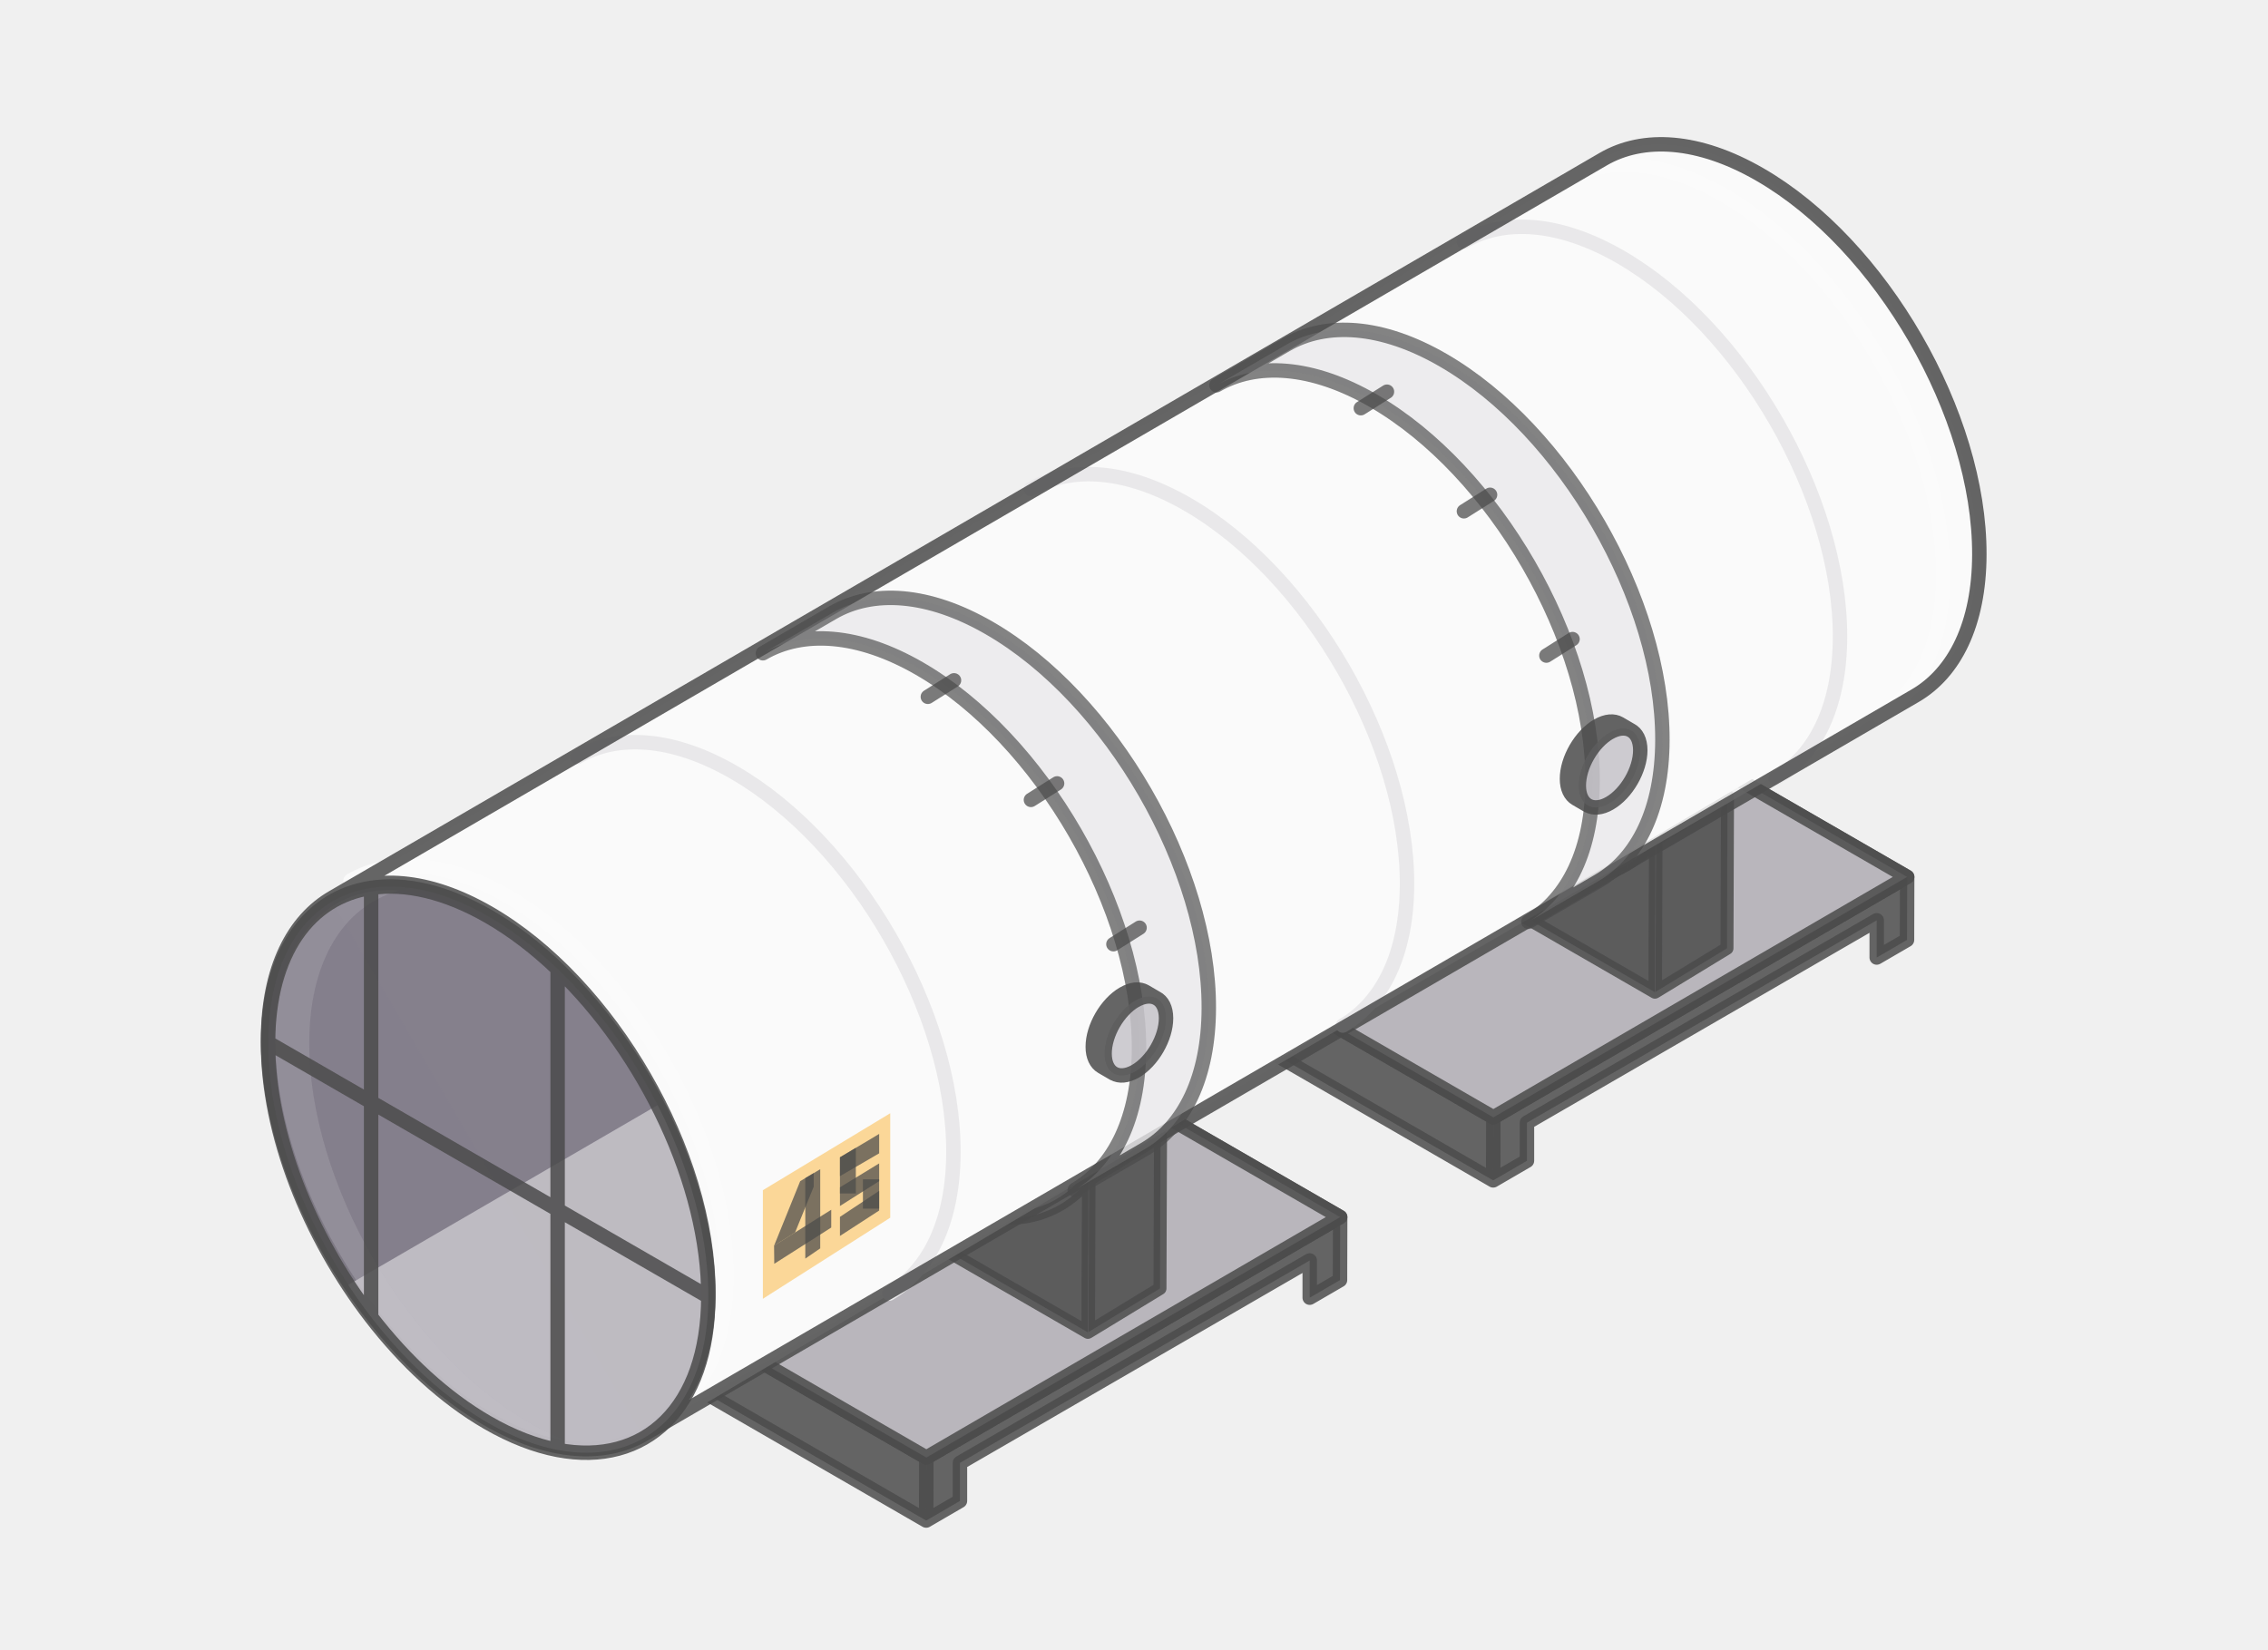
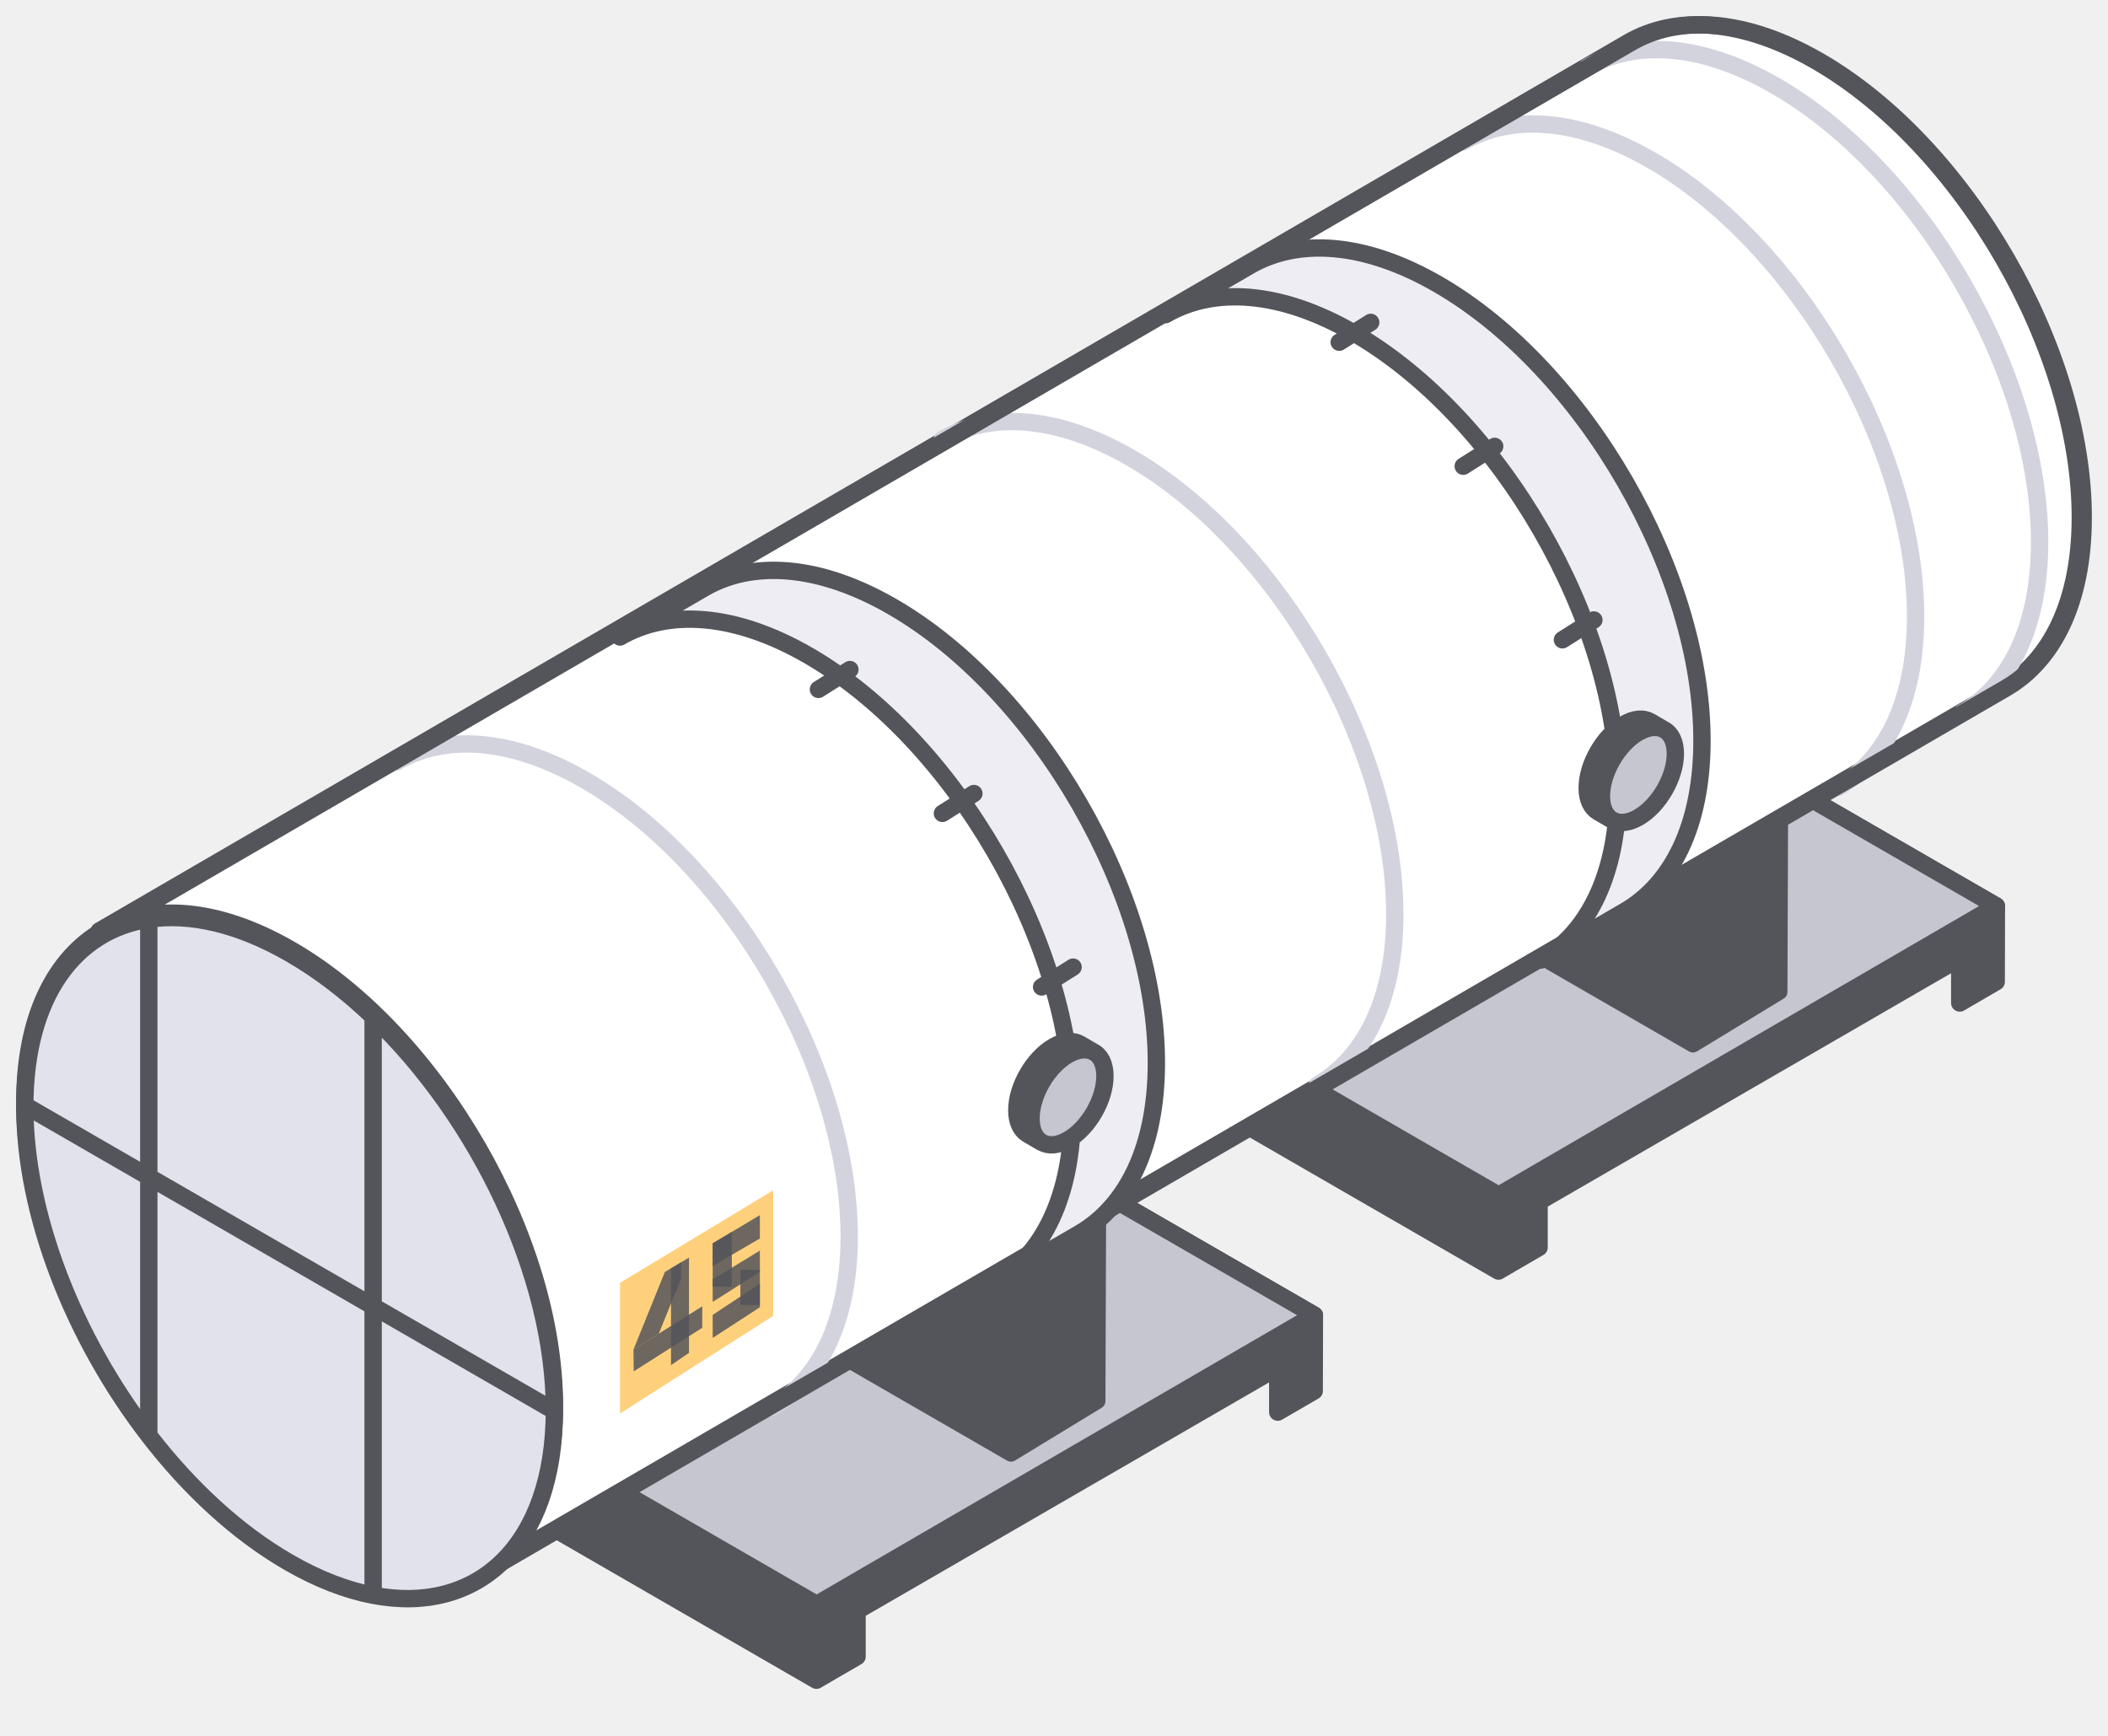
- <svg xmlns="http://www.w3.org/2000/svg" width="110" height="80" viewBox="0 0 110 80" fill="none">
-   <g opacity="0.75">
-     <mask id="mask0_2167_355911" style="mask-type:alpha" maskUnits="userSpaceOnUse" x="33" y="52" width="36" height="24">
-       <path d="M60.5 52.5L33.5 68.5L41 76L64 68.5L68.5 59L60.5 52.5Z" fill="#D9D9D9" />
-     </mask>
-     <g mask="url(#mask0_2167_355911)">
-       <path d="M44.929 70.701L31.01 62.664L31 65.718L44.921 73.756L44.929 70.701Z" fill="#141414" fill-opacity="0.85" />
-       <path d="M65 59.036L44.929 70.701L44.921 73.756L46.559 72.804V70.957L63.522 61.141V62.946L64.992 62.092L65 59.036Z" fill="#141414" fill-opacity="0.85" />
-       <path d="M44.929 70.701L65 59.036L51.08 51L31.01 62.664L44.929 70.701Z" fill="#141414" fill-opacity="0.85" />
-       <path d="M65 59.036L44.929 70.701M65 59.036L51.08 51L31.01 62.664M65 59.036L64.992 62.092L63.522 62.946V61.141L46.559 70.957V72.804L44.921 73.756M44.929 70.701L31.01 62.664M44.929 70.701L44.921 73.756M31.01 62.664L31 65.718L44.921 73.756" stroke="#141414" stroke-opacity="0.85" stroke-width="0.7" stroke-linecap="round" stroke-linejoin="round" />
-       <path d="M44.929 70.701L65 59.036L51.08 51L31.01 62.664L44.929 70.701Z" fill="#BAB6BF" fill-opacity="0.85" stroke="#141414" stroke-opacity="0.85" stroke-width="0.7" stroke-linecap="round" stroke-linejoin="round" />
-       <path d="M52.791 57.236L52.764 64.627L36 54.95L36.026 48.113C37.917 52.251 40.971 55.827 44.23 57.71C47.728 59.73 50.914 59.548 52.79 57.237L52.791 57.236Z" fill="#141414" fill-opacity="0.85" />
-       <path d="M52.791 64.613L52.819 57.219L56.286 55.108L56.259 62.5L52.791 64.613Z" fill="#141414" fill-opacity="0.85" />
-       <path d="M51.407 58.432C49.528 59.524 46.975 59.295 44.23 57.71M44.23 57.71C40.971 55.827 37.917 52.251 36.026 48.113M44.23 57.71C47.728 59.73 50.914 59.548 52.79 57.237L52.791 57.236L52.764 64.627L36 54.95L36.026 48.113M36.026 48.113L39.494 46C41.385 50.138 44.439 53.714 47.698 55.597C49.921 56.881 52.383 56.939 54.099 56.462M52.791 64.613L52.819 57.219L56.286 55.108L56.259 62.5L52.791 64.613Z" stroke="#141414" stroke-opacity="0.85" stroke-width="0.63" stroke-linecap="round" stroke-linejoin="round" />
+ <svg xmlns="http://www.w3.org/2000/svg" width="85" height="70" viewBox="0 0 85 70" fill="none">
+   <g id="Group 1000003648">
+     <g id="Mask group">
+       <mask id="mask0_5328_40216" style="mask-type:alpha" maskUnits="userSpaceOnUse" x="21" y="46" width="36" height="24">
+         <path id="Vector 418" d="M48.5 46.5L21.5 62.5L29 70L52 62.5L56.5 53L48.5 46.5Z" fill="#D9D9D9" />
+       </mask>
+       <g mask="url(#mask0_5328_40216)">
+         <g id="Group 1000003658">
+           <g id="Vector">
+             <path d="M32.929 64.701L19.01 56.664L19 59.718L32.921 67.756L32.929 64.701Z" fill="#54555A" />
+             <path d="M53 53.036L32.929 64.701L32.921 67.756L34.559 66.804V64.957L51.522 55.141V56.946L52.992 56.092L53 53.036Z" fill="#54555A" />
+             <path d="M32.929 64.701L53 53.036L39.08 45L19.01 56.664L32.929 64.701Z" fill="#54555A" />
+             <path d="M53 53.036L32.929 64.701M53 53.036L39.08 45L19.01 56.664M53 53.036L52.992 56.092L51.522 56.946V55.141L34.559 64.957V66.804L32.921 67.756M32.929 64.701L19.01 56.664M32.929 64.701L32.921 67.756M19.01 56.664L19 59.718L32.921 67.756" stroke="#54555A" stroke-width="0.7" stroke-linecap="round" stroke-linejoin="round" />
+           </g>
+           <path id="Vector_2" d="M32.929 64.701L53 53.036L39.08 45L19.01 56.664L32.929 64.701Z" fill="#C5C6D0" stroke="#54555A" stroke-width="0.7" stroke-linecap="round" stroke-linejoin="round" />
+           <g id="Vector_3">
+             <path d="M40.791 51.236L40.764 58.627L24 48.95L24.026 42.113C25.917 46.251 28.971 49.827 32.23 51.71C35.728 53.73 38.914 53.548 40.79 51.237L40.791 51.236Z" fill="#54555A" />
+             <path d="M40.791 58.613L40.819 51.219L44.286 49.108L44.259 56.5L40.791 58.613Z" fill="#54555A" />
+             <path d="M39.407 52.432C37.528 53.524 34.975 53.295 32.23 51.71M32.23 51.71C28.971 49.827 25.917 46.251 24.026 42.113M32.23 51.71C35.728 53.73 38.914 53.548 40.79 51.237L40.791 51.236L40.764 58.627L24 48.95L24.026 42.113M24.026 42.113L27.494 40C29.385 44.138 32.439 47.714 35.698 49.597C37.921 50.881 40.383 50.939 42.099 50.462M40.791 58.613L40.819 51.219L44.286 49.108L44.259 56.5L40.791 58.613Z" stroke="#54555A" stroke-width="0.63" stroke-linecap="round" stroke-linejoin="round" />
+           </g>
+         </g>
+       </g>
    </g>
-     <mask id="mask1_2167_355911" style="mask-type:alpha" maskUnits="userSpaceOnUse" x="61" y="36" width="35" height="24">
-       <path d="M88 36L61 52L68.5 59.5L91.5 52L96 42.5L88 36Z" fill="#D9D9D9" />
-     </mask>
-     <g mask="url(#mask1_2167_355911)">
-       <path d="M72.43 54.2L58.51 46.164L58.5 49.218L72.421 57.256L72.43 54.2Z" fill="#141414" fill-opacity="0.85" />
-       <path d="M92.5 42.536L72.43 54.2L72.421 57.256L74.059 56.304V54.456L91.022 44.641V46.446L92.492 45.592L92.5 42.536Z" fill="#141414" fill-opacity="0.85" />
-       <path d="M72.43 54.2L92.5 42.536L78.58 34.5L58.51 46.164L72.43 54.2Z" fill="#141414" fill-opacity="0.85" />
-       <path d="M92.5 42.536L72.43 54.2M92.5 42.536L78.58 34.5L58.51 46.164M92.5 42.536L92.492 45.592L91.022 46.446V44.641L74.059 54.456V56.304L72.421 57.256M72.43 54.2L58.51 46.164M72.43 54.2L72.421 57.256M58.51 46.164L58.5 49.218L72.421 57.256" stroke="#141414" stroke-opacity="0.85" stroke-width="0.7" stroke-linecap="round" stroke-linejoin="round" />
-       <path d="M72.43 54.2L92.5 42.536L78.58 34.5L58.51 46.164L72.43 54.2Z" fill="#BAB6BF" fill-opacity="0.85" stroke="#141414" stroke-opacity="0.85" stroke-width="0.7" stroke-linecap="round" stroke-linejoin="round" />
-       <path d="M80.291 40.736L80.264 48.127L63.5 38.45L63.526 31.613C65.417 35.751 68.471 39.327 71.731 41.21C75.228 43.23 78.414 43.048 80.29 40.737L80.291 40.736Z" fill="#141414" fill-opacity="0.85" />
-       <path d="M80.291 48.113L80.319 40.719L83.786 38.608L83.759 46L80.291 48.113Z" fill="#141414" fill-opacity="0.85" />
-       <path d="M78.907 41.932C77.028 43.024 74.475 42.795 71.731 41.21M71.731 41.21C68.471 39.327 65.417 35.751 63.526 31.613M71.731 41.21C75.228 43.23 78.414 43.048 80.29 40.737L80.291 40.736L80.264 48.127L63.5 38.45L63.526 31.613M63.526 31.613L66.994 29.5C68.885 33.638 71.939 37.214 75.198 39.097C77.421 40.381 79.883 40.439 81.599 39.962M80.291 48.113L80.319 40.719L83.786 38.608L83.759 46L80.291 48.113Z" stroke="#141414" stroke-opacity="0.85" stroke-width="0.63" stroke-linecap="round" stroke-linejoin="round" />
+     <g id="Mask group_2">
+       <mask id="mask1_5328_40216" style="mask-type:alpha" maskUnits="userSpaceOnUse" x="49" y="30" width="35" height="24">
+         <path id="Vector 418_2" d="M76 30L49 46L56.5 53.5L79.5 46L84 36.5L76 30Z" fill="#D9D9D9" />
+       </mask>
+       <g mask="url(#mask1_5328_40216)">
+         <g id="Group 1000003658_2">
+           <g id="Vector_4">
+             <path d="M60.429 48.2L46.51 40.164L46.5 43.218L60.421 51.256L60.429 48.2Z" fill="#54555A" />
+             <path d="M80.5 36.536L60.429 48.2L60.421 51.256L62.059 50.304V48.456L79.022 38.641V40.446L80.492 39.592L80.5 36.536Z" fill="#54555A" />
+             <path d="M60.429 48.2L80.5 36.536L66.58 28.5L46.51 40.164L60.429 48.2Z" fill="#54555A" />
+             <path d="M80.5 36.536L60.429 48.2M80.5 36.536L66.58 28.5L46.51 40.164M80.5 36.536L80.492 39.592L79.022 40.446V38.641L62.059 48.456V50.304L60.421 51.256M60.429 48.2L46.51 40.164M60.429 48.2L60.421 51.256M46.51 40.164L46.5 43.218L60.421 51.256" stroke="#54555A" stroke-width="0.7" stroke-linecap="round" stroke-linejoin="round" />
+           </g>
+           <path id="Vector_5" d="M60.429 48.2L80.5 36.536L66.58 28.5L46.51 40.164L60.429 48.2Z" fill="#C5C6D0" stroke="#54555A" stroke-width="0.7" stroke-linecap="round" stroke-linejoin="round" />
+           <g id="Vector_6">
+             <path d="M68.291 34.736L68.264 42.127L51.5 32.45L51.526 25.613C53.417 29.751 56.471 33.327 59.73 35.21C63.228 37.23 66.414 37.048 68.29 34.737L68.291 34.736Z" fill="#54555A" />
+             <path d="M68.291 42.113L68.319 34.719L71.786 32.608L71.759 40L68.291 42.113Z" fill="#54555A" />
+             <path d="M66.907 35.932C65.028 37.024 62.475 36.795 59.73 35.21M59.73 35.21C56.471 33.327 53.417 29.751 51.526 25.613M59.73 35.21C63.228 37.23 66.414 37.048 68.29 34.737L68.291 34.736L68.264 42.127L51.5 32.45L51.526 25.613M51.526 25.613L54.994 23.5C56.885 27.638 59.939 31.214 63.198 33.097C65.421 34.381 67.883 34.439 69.599 33.962M68.291 42.113L68.319 34.719L71.786 32.608L71.759 40L68.291 42.113Z" stroke="#54555A" stroke-width="0.63" stroke-linecap="round" stroke-linejoin="round" />
+           </g>
+         </g>
+       </g>
    </g>
-     <path d="M31.126 69.572L92.771 33.747C94.688 32.633 95.876 30.264 95.884 26.9C95.904 20.122 91.138 11.868 85.24 8.465C82.273 6.751 79.584 6.593 77.643 7.72L16 43.544" fill="white" fill-opacity="0.85" />
-     <path d="M65.128 49.747C67.045 48.633 68.234 46.264 68.242 42.9C68.261 36.121 63.495 27.869 57.597 24.465C54.63 22.751 51.941 22.593 50 23.72" stroke="#E7E6E8" stroke-width="0.7" stroke-linecap="round" stroke-linejoin="round" />
-     <path d="M86.128 37.747C88.045 36.633 89.234 34.264 89.242 30.9C89.261 24.122 84.495 15.868 78.597 12.465C75.63 10.751 72.941 10.593 71 11.72" stroke="#E7E6E8" stroke-width="0.7" stroke-linecap="round" stroke-linejoin="round" />
-     <path d="M43.128 62.747C45.045 61.633 46.234 59.264 46.242 55.9C46.261 49.121 41.495 40.868 35.597 37.465C32.63 35.751 29.941 35.593 28 36.72" stroke="#E7E6E8" stroke-width="0.7" stroke-linecap="round" stroke-linejoin="round" />
-     <path d="M32.128 68.747C34.045 67.633 35.234 65.264 35.242 61.9C35.261 55.121 30.495 46.868 24.598 43.465C21.63 41.751 18.941 41.593 17 42.72" stroke="white" stroke-opacity="0.85" stroke-width="0.7" stroke-linecap="round" stroke-linejoin="round" />
-     <path d="M91.128 34.747C93.045 33.633 94.234 31.264 94.242 27.9C94.261 21.122 89.495 12.868 83.597 9.465C80.63 7.751 77.941 7.593 76 8.72" stroke="white" stroke-opacity="0.85" stroke-width="0.7" stroke-linecap="round" stroke-linejoin="round" />
-     <path d="M31.242 69.572L92.886 33.747C94.803 32.633 95.992 30.264 96 26.9C96.02 20.122 91.254 11.868 85.356 8.465C82.388 6.751 79.699 6.593 77.758 7.72L16.116 43.544M23.711 44.288C29.609 47.692 34.375 55.947 34.355 62.723C34.335 69.499 29.54 72.232 23.642 68.826C17.744 65.424 12.98 57.171 13 50.395C13.02 43.617 17.816 40.884 23.711 44.288Z" stroke="#141414" stroke-opacity="0.85" stroke-width="0.7" stroke-linecap="round" stroke-linejoin="round" />
-     <g opacity="0.8">
-       <path d="M77.514 42.747C79.431 41.633 80.62 39.264 80.628 35.9C80.647 29.122 75.881 20.869 69.984 17.465C67.016 15.751 64.327 15.593 62.386 16.72L59 18.688C60.941 17.561 63.63 17.719 66.597 19.433C72.495 22.837 77.261 31.09 77.242 37.868C77.234 41.228 76.047 43.596 74.134 44.711L77.514 42.747Z" fill="#E7E6E8" />
-       <path d="M74.128 44.715L74.133 44.712L74.134 44.711M74.134 44.711C76.047 43.596 77.234 41.228 77.242 37.868C77.261 31.09 72.495 22.837 66.597 19.433C63.63 17.719 60.941 17.561 59 18.688L62.386 16.72C64.327 15.593 67.016 15.751 69.984 17.465C75.881 20.869 80.647 29.122 80.628 35.9C80.62 39.264 79.431 41.633 77.514 42.747L74.134 44.711Z" stroke="#141414" stroke-opacity="0.85" stroke-width="0.7" stroke-linecap="round" stroke-linejoin="round" />
+     <g id="Group 1000003640">
+       <g id="Vector_7">
+         <path d="M19.126 63.572L80.771 27.747C82.688 26.633 83.876 24.264 83.884 20.9C83.904 14.121 79.138 5.868 73.24 2.465C70.273 0.751 67.584 0.593 65.643 1.72L4 37.544" fill="white" />
+         <path d="M11.595 38.288C17.493 41.692 22.259 49.947 22.239 56.723M19.126 63.572L80.771 27.747C82.688 26.633 83.876 24.264 83.884 20.9C83.904 14.121 79.138 5.868 73.24 2.465C70.273 0.751 67.584 0.593 65.643 1.72L4 37.544" stroke="#54555A" stroke-width="0.7" stroke-linecap="round" stroke-linejoin="round" />
+       </g>
+       <path id="Vector_8" d="M53.128 43.747C55.045 42.633 56.234 40.264 56.242 36.9C56.261 30.122 51.495 21.869 45.597 18.465C42.63 16.751 39.941 16.593 38 17.72" stroke="#D3D3DE" stroke-width="0.7" stroke-linecap="round" stroke-linejoin="round" />
+       <path id="Vector_9" d="M74.128 31.747C76.045 30.633 77.234 28.264 77.242 24.9C77.261 18.122 72.495 9.868 66.597 6.465C63.63 4.751 60.941 4.593 59 5.72" stroke="#D3D3DE" stroke-width="0.7" stroke-linecap="round" stroke-linejoin="round" />
+       <path id="Vector_10" d="M31.128 56.747C33.045 55.633 34.234 53.264 34.242 49.9C34.261 43.121 29.495 34.868 23.598 31.465C20.63 29.751 17.941 29.593 16 30.72" stroke="#D3D3DE" stroke-width="0.7" stroke-linecap="round" stroke-linejoin="round" />
+       <path id="Vector_11" d="M79.128 28.747C81.045 27.633 82.234 25.264 82.242 21.9C82.261 15.121 77.495 6.868 71.597 3.465C68.63 1.751 65.941 1.593 64 2.72" stroke="#D3D3DE" stroke-width="0.7" stroke-linecap="round" stroke-linejoin="round" />
    </g>
-     <g opacity="0.8">
-       <path d="M55.514 55.747C57.431 54.633 58.62 52.264 58.628 48.9C58.648 42.121 53.881 33.868 47.984 30.465C45.016 28.751 42.327 28.593 40.386 29.72L37 31.688C38.941 30.561 41.63 30.719 44.597 32.433C50.495 35.837 55.261 44.09 55.242 50.868C55.234 54.228 54.047 56.596 52.134 57.711L55.514 55.747Z" fill="#E7E6E8" />
-       <path d="M52.128 57.715L52.133 57.712L52.134 57.711M52.134 57.711C54.047 56.596 55.234 54.228 55.242 50.868C55.261 44.09 50.495 35.837 44.597 32.433C41.63 30.719 38.941 30.561 37 31.688L40.386 29.72C42.327 28.593 45.016 28.751 47.984 30.465C53.881 33.868 58.648 42.121 58.628 48.9C58.62 52.264 57.431 54.633 55.514 55.747L52.134 57.711Z" stroke="#141414" stroke-opacity="0.85" stroke-width="0.7" stroke-linecap="round" stroke-linejoin="round" />
+     <path id="Vector_12" d="M19.242 63.572L80.886 27.747C82.803 26.633 83.992 24.264 84 20.9C84.02 14.121 79.254 5.868 73.356 2.465C70.388 0.751 67.699 0.593 65.758 1.72L4.116 37.544M11.711 38.288C17.609 41.692 22.375 49.947 22.355 56.723C22.335 63.499 17.54 66.232 11.642 62.826C5.745 59.424 0.98 51.171 1 44.395C1.02 37.617 5.816 34.884 11.711 38.288Z" stroke="#54555A" stroke-width="0.7" stroke-linecap="round" stroke-linejoin="round" />
+     <g id="Vector_13">
+       <path d="M65.514 36.747C67.431 35.633 68.62 33.264 68.628 29.9C68.647 23.122 63.881 14.868 57.984 11.465C55.016 9.751 52.327 9.593 50.386 10.72L47 12.688C48.941 11.561 51.63 11.719 54.597 13.433C60.495 16.837 65.261 25.09 65.242 31.868C65.234 35.228 64.047 37.596 62.134 38.711L65.514 36.747Z" fill="#EEEDF4" />
+       <path d="M62.128 38.715L62.133 38.712L62.134 38.711M62.134 38.711C64.047 37.596 65.234 35.228 65.242 31.868C65.261 25.09 60.495 16.837 54.597 13.433C51.63 11.719 48.941 11.561 47 12.688L50.386 10.72C52.327 9.593 55.016 9.751 57.984 11.465C63.881 14.868 68.647 23.122 68.628 29.9C68.62 33.264 67.431 35.633 65.514 36.747L62.134 38.711Z" stroke="#54555A" stroke-width="0.7" stroke-linecap="round" stroke-linejoin="round" />
    </g>
-     <path opacity="0.85" d="M46.27 33L45.001 33.8" stroke="#141414" stroke-opacity="0.85" stroke-width="0.7" stroke-linecap="round" stroke-linejoin="round" />
-     <path opacity="0.85" d="M67.269 19L66.001 19.8" stroke="#141414" stroke-opacity="0.85" stroke-width="0.7" stroke-linecap="round" stroke-linejoin="round" />
-     <path opacity="0.85" d="M51.27 38L50.001 38.8" stroke="#141414" stroke-opacity="0.85" stroke-width="0.7" stroke-linecap="round" stroke-linejoin="round" />
-     <path opacity="0.85" d="M72.269 24L71.001 24.8" stroke="#141414" stroke-opacity="0.85" stroke-width="0.7" stroke-linecap="round" stroke-linejoin="round" />
-     <path opacity="0.85" d="M55.27 45L54.001 45.8" stroke="#141414" stroke-opacity="0.85" stroke-width="0.7" stroke-linecap="round" stroke-linejoin="round" />
-     <path opacity="0.85" d="M76.269 31L75.001 31.8" stroke="#141414" stroke-opacity="0.85" stroke-width="0.7" stroke-linecap="round" stroke-linejoin="round" />
-     <mask id="mask2_2167_355911" style="mask-type:alpha" maskUnits="userSpaceOnUse" x="13" y="43" width="22" height="28">
-       <path d="M23.711 44.464C29.609 47.868 34.375 56.123 34.355 62.899C34.335 69.675 29.54 72.408 23.642 69.002C17.744 65.6 12.98 57.347 13 50.571C13.02 43.793 17.816 41.06 23.711 44.464Z" fill="#787691" />
-     </mask>
-     <g mask="url(#mask2_2167_355911)">
-       <path d="M23.711 44.464C29.609 47.868 34.375 56.123 34.355 62.899C34.335 69.675 29.54 72.408 23.642 69.002C17.744 65.6 12.98 57.347 13 50.571C13.02 43.793 17.816 41.06 23.711 44.464Z" fill="#5D5668" fill-opacity="0.85" />
-       <path d="M25.711 44.464C31.609 47.868 36.375 56.123 36.355 62.899C36.335 69.675 31.54 72.408 25.642 69.002C19.744 65.6 14.98 57.347 15 50.571C15.02 43.793 19.816 41.06 25.711 44.464Z" fill="#5D5668" fill-opacity="0.85" />
-       <path d="M50.635 61.112L32.635 53.176L9 66.911L26.135 75.35L50.635 61.112Z" fill="#BAB6BF" fill-opacity="0.85" />
+     <g id="Vector_14">
+       <path d="M43.514 49.747C45.431 48.633 46.62 46.264 46.628 42.9C46.648 36.121 41.881 27.869 35.984 24.465C33.016 22.751 30.327 22.593 28.386 23.72L25 25.688C26.941 24.561 29.63 24.719 32.597 26.433C38.495 29.837 43.261 38.09 43.242 44.868C43.234 48.228 42.047 50.596 40.134 51.711L43.514 49.747Z" fill="#EEEDF4" />
+       <path d="M40.128 51.715L40.133 51.712L40.134 51.711M40.134 51.711C42.047 50.596 43.234 48.228 43.242 44.868C43.261 38.09 38.495 29.837 32.597 26.433C29.63 24.719 26.941 24.561 25 25.688L28.386 23.72C30.327 22.593 33.016 22.751 35.984 24.465C41.881 27.869 46.648 36.121 46.628 42.9C46.62 46.264 45.431 48.633 43.514 49.747L40.134 51.711Z" stroke="#54555A" stroke-width="0.7" stroke-linecap="round" stroke-linejoin="round" />
    </g>
-     <path d="M34.355 62.899L13 50.571M34.355 62.899C34.371 57.461 31.305 51.071 27.045 47M34.355 62.899C34.339 68.309 31.279 71.141 27.045 70.331M13 50.571C13.013 46.205 15.007 43.518 18 43.068M13 50.571C12.987 54.965 14.986 59.979 18 63.889M18 43.068C19.654 42.819 21.613 43.253 23.711 44.464C24.876 45.136 25.997 45.998 27.045 47M18 43.068V63.889M18 63.889C19.635 66.01 21.568 67.806 23.642 69.002C24.831 69.689 25.976 70.126 27.045 70.331M27.045 47V70.331" stroke="#141414" stroke-opacity="0.85" stroke-width="0.7" stroke-linecap="round" stroke-linejoin="round" />
-     <path d="M55.06 48.538C55.455 48.309 55.814 48.279 56.081 48.413C56.372 48.558 56.554 48.898 56.554 49.39C56.556 50.335 55.893 51.489 55.07 51.963C54.247 52.438 53.577 52.056 53.574 51.111C53.57 50.166 54.235 49.012 55.06 48.536V48.538Z" fill="#BAB6BF" fill-opacity="0.85" />
-     <path d="M54.009 52.071L53.435 51.737C53.168 51.58 53 51.249 53 50.78C52.997 49.833 53.662 48.681 54.486 48.205C54.9 47.965 55.275 47.943 55.546 48.101L56.081 48.413M56.119 48.435L56.081 48.413M56.081 48.413C55.814 48.279 55.455 48.309 55.06 48.538V48.536C54.235 49.012 53.57 50.166 53.574 51.111C53.577 52.056 54.247 52.438 55.07 51.963C55.893 51.489 56.556 50.335 56.554 49.39C56.554 48.898 56.372 48.558 56.081 48.413Z" stroke="#141414" stroke-opacity="0.85" stroke-width="0.7" stroke-linecap="round" stroke-linejoin="round" />
-     <path d="M78.06 35.538C78.455 35.309 78.814 35.279 79.081 35.413C79.372 35.558 79.554 35.898 79.555 36.39C79.556 37.335 78.893 38.489 78.07 38.963C77.247 39.438 76.577 39.056 76.574 38.111C76.57 37.166 77.235 36.012 78.06 35.536V35.538Z" fill="#BAB6BF" fill-opacity="0.85" />
-     <path d="M77.009 39.071L76.435 38.737C76.168 38.58 76 38.249 76 37.78C75.997 36.833 76.662 35.681 77.486 35.205C77.9 34.965 78.275 34.943 78.546 35.101L79.081 35.413M79.119 35.435L79.081 35.413M79.081 35.413C78.814 35.279 78.455 35.309 78.06 35.538V35.536C77.235 36.012 76.57 37.166 76.574 38.111C76.577 39.056 77.247 39.438 78.07 38.963C78.893 38.489 79.556 37.335 79.555 36.39C79.554 35.898 79.372 35.558 79.081 35.413Z" stroke="#141414" stroke-opacity="0.85" stroke-width="0.7" stroke-linecap="round" stroke-linejoin="round" />
-     <path opacity="0.85" fill-rule="evenodd" clip-rule="evenodd" d="M37 63L43.177 59.067V54L37 57.732V63Z" fill="#FFBE4A" fill-opacity="0.85" />
-     <path opacity="0.85" fill-rule="evenodd" clip-rule="evenodd" d="M39.057 57.147L39.782 56.713V60.554L39.057 61.051V57.147Z" fill="#141414" fill-opacity="0.85" />
-     <path opacity="0.85" fill-rule="evenodd" clip-rule="evenodd" d="M40.738 56.137L41.509 55.676V57.889H40.738V56.137Z" fill="#141414" fill-opacity="0.85" />
-     <path opacity="0.85" fill-rule="evenodd" clip-rule="evenodd" d="M38.809 57.295L37.543 60.424L38.563 59.782L39.466 57.562V56.902L38.809 57.295Z" fill="#141414" fill-opacity="0.85" />
-     <path opacity="0.85" fill-rule="evenodd" clip-rule="evenodd" d="M37.543 60.423L40.316 58.68V59.544L37.553 61.302L37.543 60.423Z" fill="#141414" fill-opacity="0.85" />
-     <path opacity="0.85" fill-rule="evenodd" clip-rule="evenodd" d="M40.738 56.138L42.641 55.002V55.944L40.738 57.051V56.138Z" fill="#141414" fill-opacity="0.85" />
-     <path opacity="0.85" fill-rule="evenodd" clip-rule="evenodd" d="M41.853 58.626H42.64V57.205H41.853V58.626Z" fill="#141414" fill-opacity="0.85" />
-     <path opacity="0.85" fill-rule="evenodd" clip-rule="evenodd" d="M40.738 57.593L42.641 56.432V57.292L40.738 58.5V57.593Z" fill="#141414" fill-opacity="0.85" />
-     <path opacity="0.85" fill-rule="evenodd" clip-rule="evenodd" d="M40.738 59.026L42.641 57.764V58.718L40.738 59.953V59.026Z" fill="#141414" fill-opacity="0.85" />
+     <path id="Vector 404" d="M34.27 27L33.001 27.8" stroke="#54555A" stroke-width="0.7" stroke-linecap="round" stroke-linejoin="round" />
+     <path id="Vector 414" d="M55.27 13L54.001 13.8" stroke="#54555A" stroke-width="0.7" stroke-linecap="round" stroke-linejoin="round" />
+     <path id="Vector 405" d="M39.27 32L38.001 32.8" stroke="#54555A" stroke-width="0.7" stroke-linecap="round" stroke-linejoin="round" />
+     <path id="Vector 415" d="M60.27 18L59.001 18.8" stroke="#54555A" stroke-width="0.7" stroke-linecap="round" stroke-linejoin="round" />
+     <path id="Vector 406" d="M43.27 39L42.001 39.8" stroke="#54555A" stroke-width="0.7" stroke-linecap="round" stroke-linejoin="round" />
+     <path id="Vector 416" d="M64.269 25L63.001 25.8" stroke="#54555A" stroke-width="0.7" stroke-linecap="round" stroke-linejoin="round" />
+     <g id="Mask group_3">
+       <mask id="mask2_5328_40216" style="mask-type:alpha" maskUnits="userSpaceOnUse" x="1" y="37" width="22" height="28">
+         <path id="Vector_15" d="M11.711 38.464C17.609 41.868 22.375 50.123 22.355 56.899C22.335 63.675 17.54 66.408 11.642 63.002C5.745 59.6 0.98 51.347 1 44.571C1.02 37.793 5.816 35.06 11.711 38.464Z" fill="#787691" />
+       </mask>
+       <g mask="url(#mask2_5328_40216)">
+         <path id="Vector_16" d="M11.711 38.464C17.609 41.868 22.375 50.123 22.355 56.899C22.335 63.675 17.54 66.408 11.642 63.002C5.745 59.6 0.98 51.347 1 44.571C1.02 37.793 5.816 35.06 11.711 38.464Z" fill="#1A1B21" fill-opacity="0.16" />
+         <path id="Vector_17" d="M13.711 38.464C19.609 41.868 24.375 50.123 24.355 56.899C24.335 63.675 19.54 66.408 13.642 63.002C7.745 59.6 2.98 51.347 3 44.571C3.02 37.793 7.816 35.06 13.711 38.464Z" fill="#1A1B21" fill-opacity="0.16" />
+         <path id="Vector_18" d="M38.635 55.112L20.635 47.176L-3 60.912L14.135 69.351L38.635 55.112Z" fill="#C5C6D0" />
+       </g>
+     </g>
+     <g id="Vector_19">
+       <path d="M11.711 38.464C12.876 39.136 13.997 39.998 15.045 41C19.305 45.071 22.371 51.461 22.355 56.899C22.339 62.309 19.279 65.141 15.045 64.331C13.976 64.126 12.831 63.689 11.642 63.002C9.568 61.806 7.635 60.01 6 57.889C2.986 53.979 0.987 48.965 1 44.571C1.013 40.205 3.007 37.518 6 37.068C7.654 36.819 9.613 37.253 11.711 38.464Z" fill="#E1E2EC" />
+       <path d="M22.355 56.899L1 44.571M22.355 56.899C22.371 51.461 19.305 45.071 15.045 41M22.355 56.899C22.339 62.309 19.279 65.141 15.045 64.331M1 44.571C1.013 40.205 3.007 37.518 6 37.068M1 44.571C0.987 48.965 2.986 53.979 6 57.889M6 37.068C7.654 36.819 9.613 37.253 11.711 38.464C12.876 39.136 13.997 39.998 15.045 41M6 37.068V57.889M6 57.889C7.635 60.01 9.568 61.806 11.642 63.002C12.831 63.689 13.976 64.126 15.045 64.331M15.045 41V64.331" stroke="#54555A" stroke-width="0.7" stroke-linecap="round" stroke-linejoin="round" />
+     </g>
+     <g id="Vector_20">
+       <path d="M43.06 42.538C43.455 42.309 43.814 42.279 44.081 42.413C44.372 42.558 44.554 42.898 44.554 43.39C44.556 44.335 43.893 45.489 43.07 45.963C42.247 46.438 41.577 46.056 41.574 45.111C41.57 44.166 42.235 43.012 43.06 42.536V42.538Z" fill="#C5C6D0" />
+       <path d="M42.009 46.071L41.435 45.737C41.168 45.58 41 45.249 41 44.78C40.997 43.833 41.662 42.681 42.486 42.205C42.9 41.965 43.275 41.943 43.546 42.101L44.081 42.413M44.119 42.435L44.081 42.413M44.081 42.413C43.814 42.279 43.455 42.309 43.06 42.538V42.536C42.235 43.012 41.57 44.166 41.574 45.111C41.577 46.056 42.247 46.438 43.07 45.963C43.893 45.489 44.556 44.335 44.554 43.39C44.554 42.898 44.372 42.558 44.081 42.413Z" stroke="#54555A" stroke-width="0.7" stroke-linecap="round" stroke-linejoin="round" />
+     </g>
+     <g id="Vector_21">
+       <path d="M66.06 29.538C66.455 29.309 66.814 29.279 67.081 29.413C67.372 29.558 67.554 29.898 67.555 30.39C67.556 31.335 66.893 32.489 66.07 32.963C65.247 33.438 64.577 33.056 64.574 32.111C64.57 31.166 65.235 30.012 66.06 29.536V29.538Z" fill="#C5C6D0" />
+       <path d="M65.009 33.071L64.435 32.737C64.168 32.58 64 32.249 64 31.78C63.997 30.833 64.662 29.681 65.486 29.205C65.9 28.965 66.275 28.943 66.546 29.101L67.081 29.413M67.119 29.435L67.081 29.413M67.081 29.413C66.814 29.279 66.455 29.309 66.06 29.538V29.536C65.235 30.012 64.57 31.166 64.574 32.111C64.577 33.056 65.247 33.438 66.07 32.963C66.893 32.489 67.556 31.335 67.555 30.39C67.554 29.898 67.372 29.558 67.081 29.413Z" stroke="#54555A" stroke-width="0.7" stroke-linecap="round" stroke-linejoin="round" />
+     </g>
+     <g id="Group 1000003631">
+       <path id="Fill-157" opacity="0.85" fill-rule="evenodd" clip-rule="evenodd" d="M25 57L31.177 53.067V48L25 51.732V57Z" fill="#FFBE4A" fill-opacity="0.85" />
+       <path id="Fill-158" opacity="0.85" fill-rule="evenodd" clip-rule="evenodd" d="M27.057 51.147L27.782 50.713V54.554L27.057 55.051V51.147Z" fill="#54555A" />
+       <path id="Fill-159" opacity="0.85" fill-rule="evenodd" clip-rule="evenodd" d="M28.738 50.138L29.509 49.676V51.889H28.738V50.138Z" fill="#54555A" />
+       <path id="Fill-160" opacity="0.85" fill-rule="evenodd" clip-rule="evenodd" d="M26.809 51.294L25.543 54.423L26.563 53.782L27.466 51.561V50.902L26.809 51.294Z" fill="#54555A" />
+       <path id="Fill-161" opacity="0.85" fill-rule="evenodd" clip-rule="evenodd" d="M25.543 54.423L28.316 52.679V53.544L25.553 55.302L25.543 54.423Z" fill="#54555A" />
+       <path id="Fill-162" opacity="0.85" fill-rule="evenodd" clip-rule="evenodd" d="M28.738 50.138L30.64 49.002V49.944L28.738 51.051V50.138Z" fill="#54555A" />
+       <path id="Fill-163" opacity="0.85" fill-rule="evenodd" clip-rule="evenodd" d="M29.854 52.626H30.64V51.205H29.854V52.626Z" fill="#54555A" />
+       <path id="Fill-164" opacity="0.85" fill-rule="evenodd" clip-rule="evenodd" d="M28.738 51.592L30.64 50.431V51.292L28.738 52.5V51.592Z" fill="#54555A" />
+       <path id="Fill-165" opacity="0.85" fill-rule="evenodd" clip-rule="evenodd" d="M28.738 53.026L30.64 51.763V52.717L28.738 53.953V53.026Z" fill="#54555A" />
+     </g>
  </g>
</svg>
